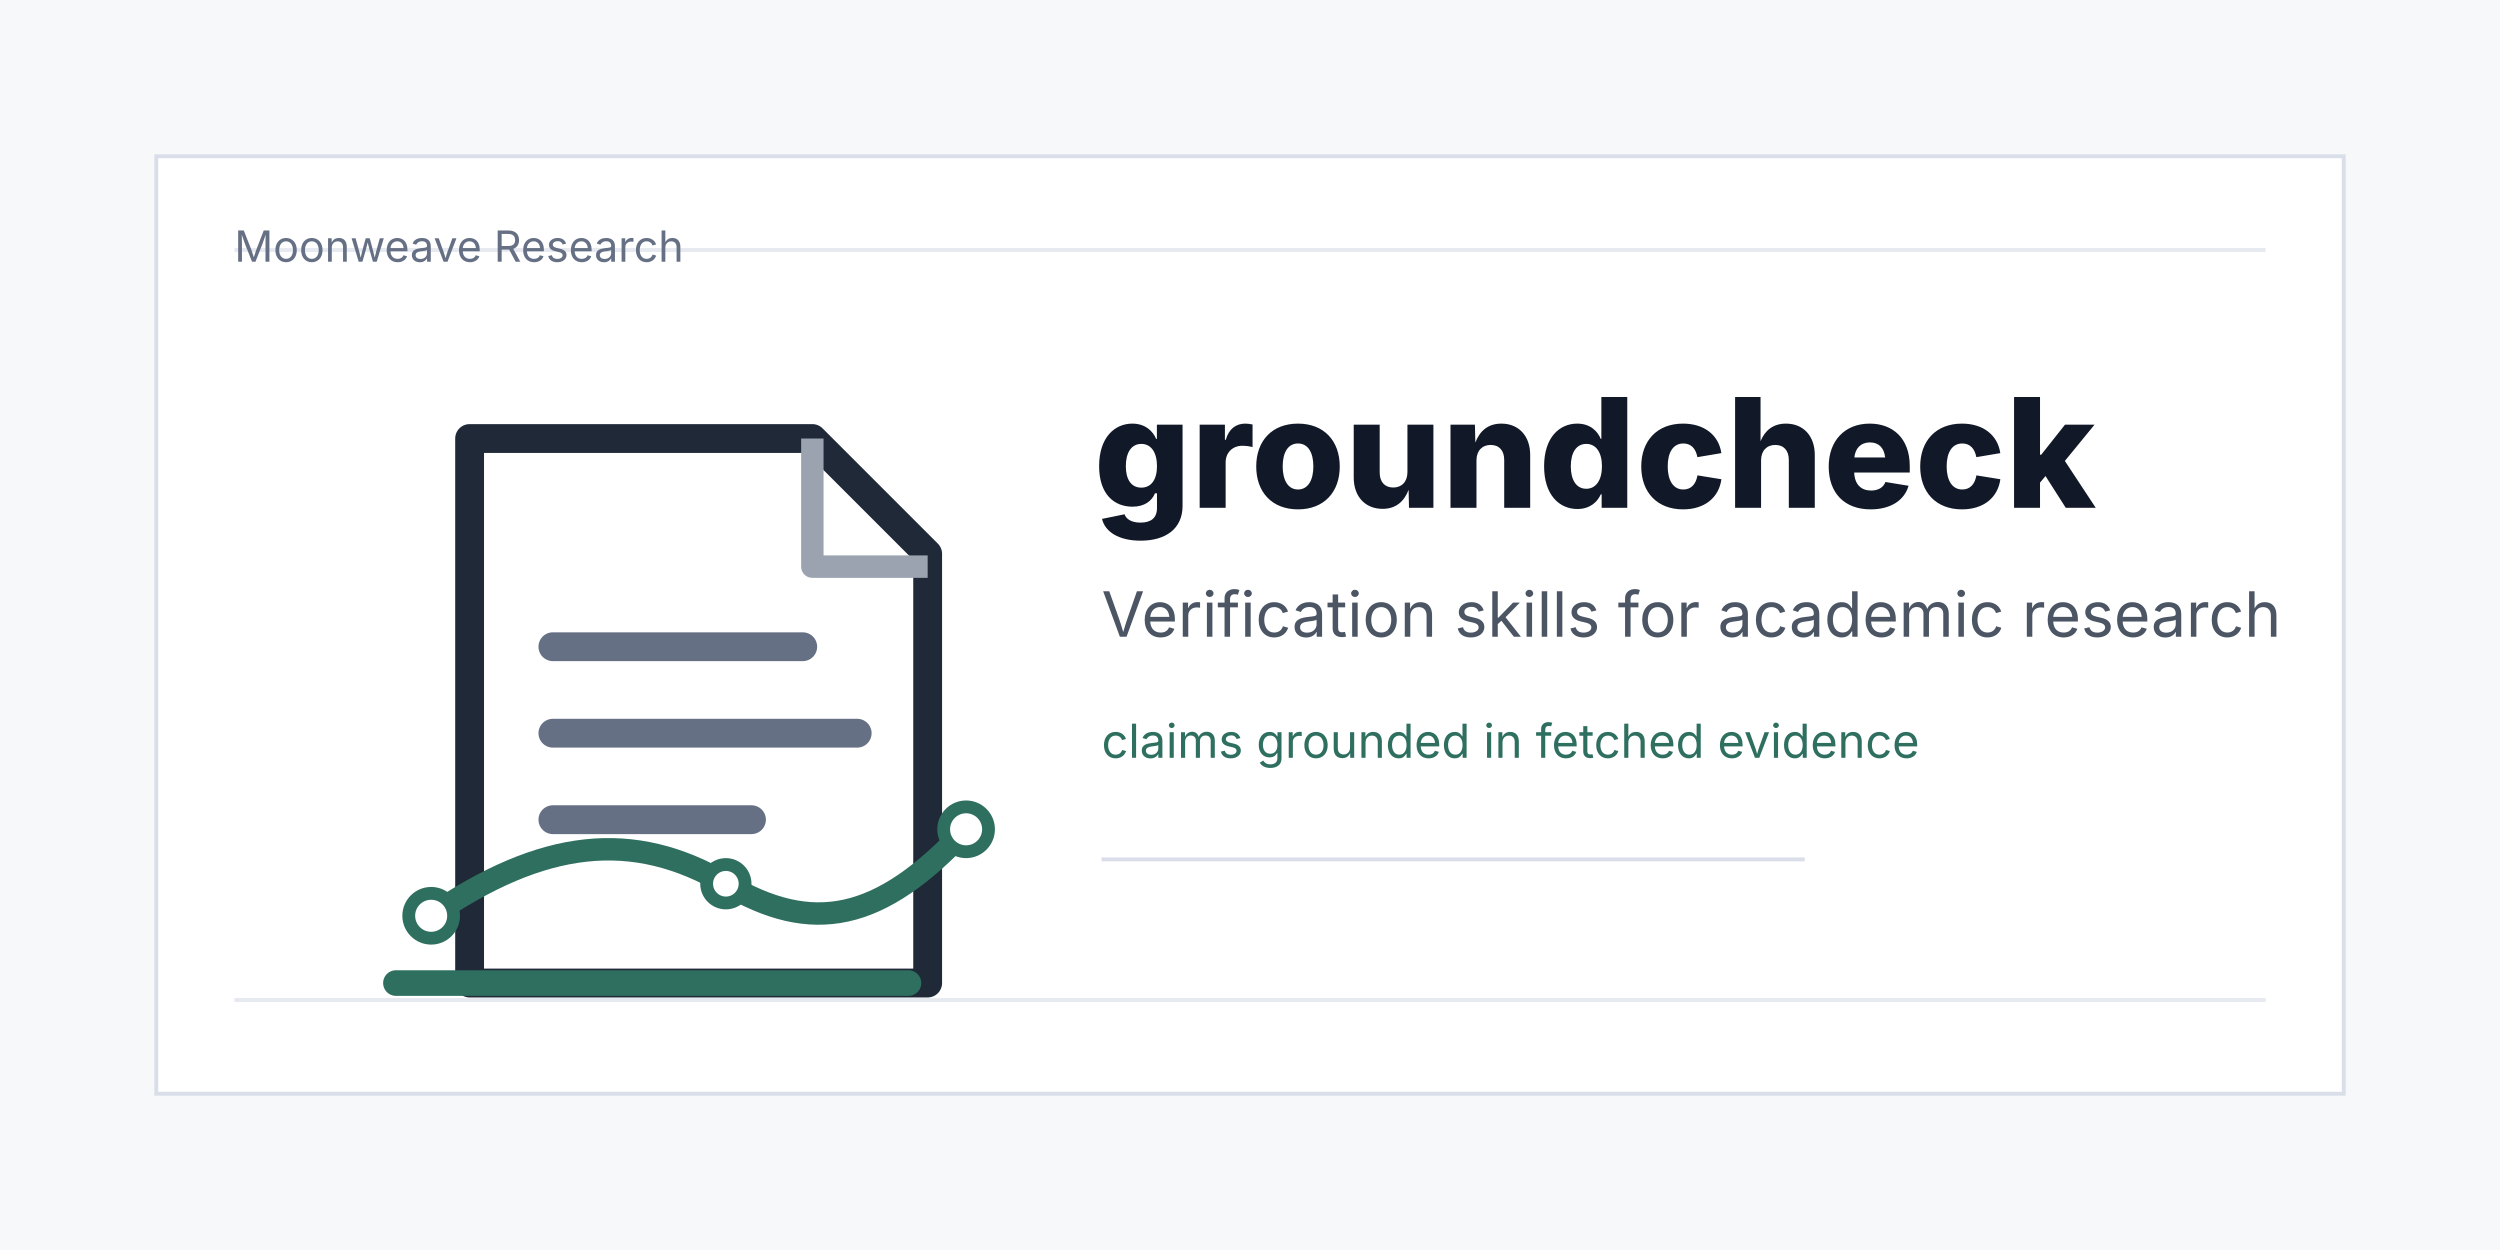
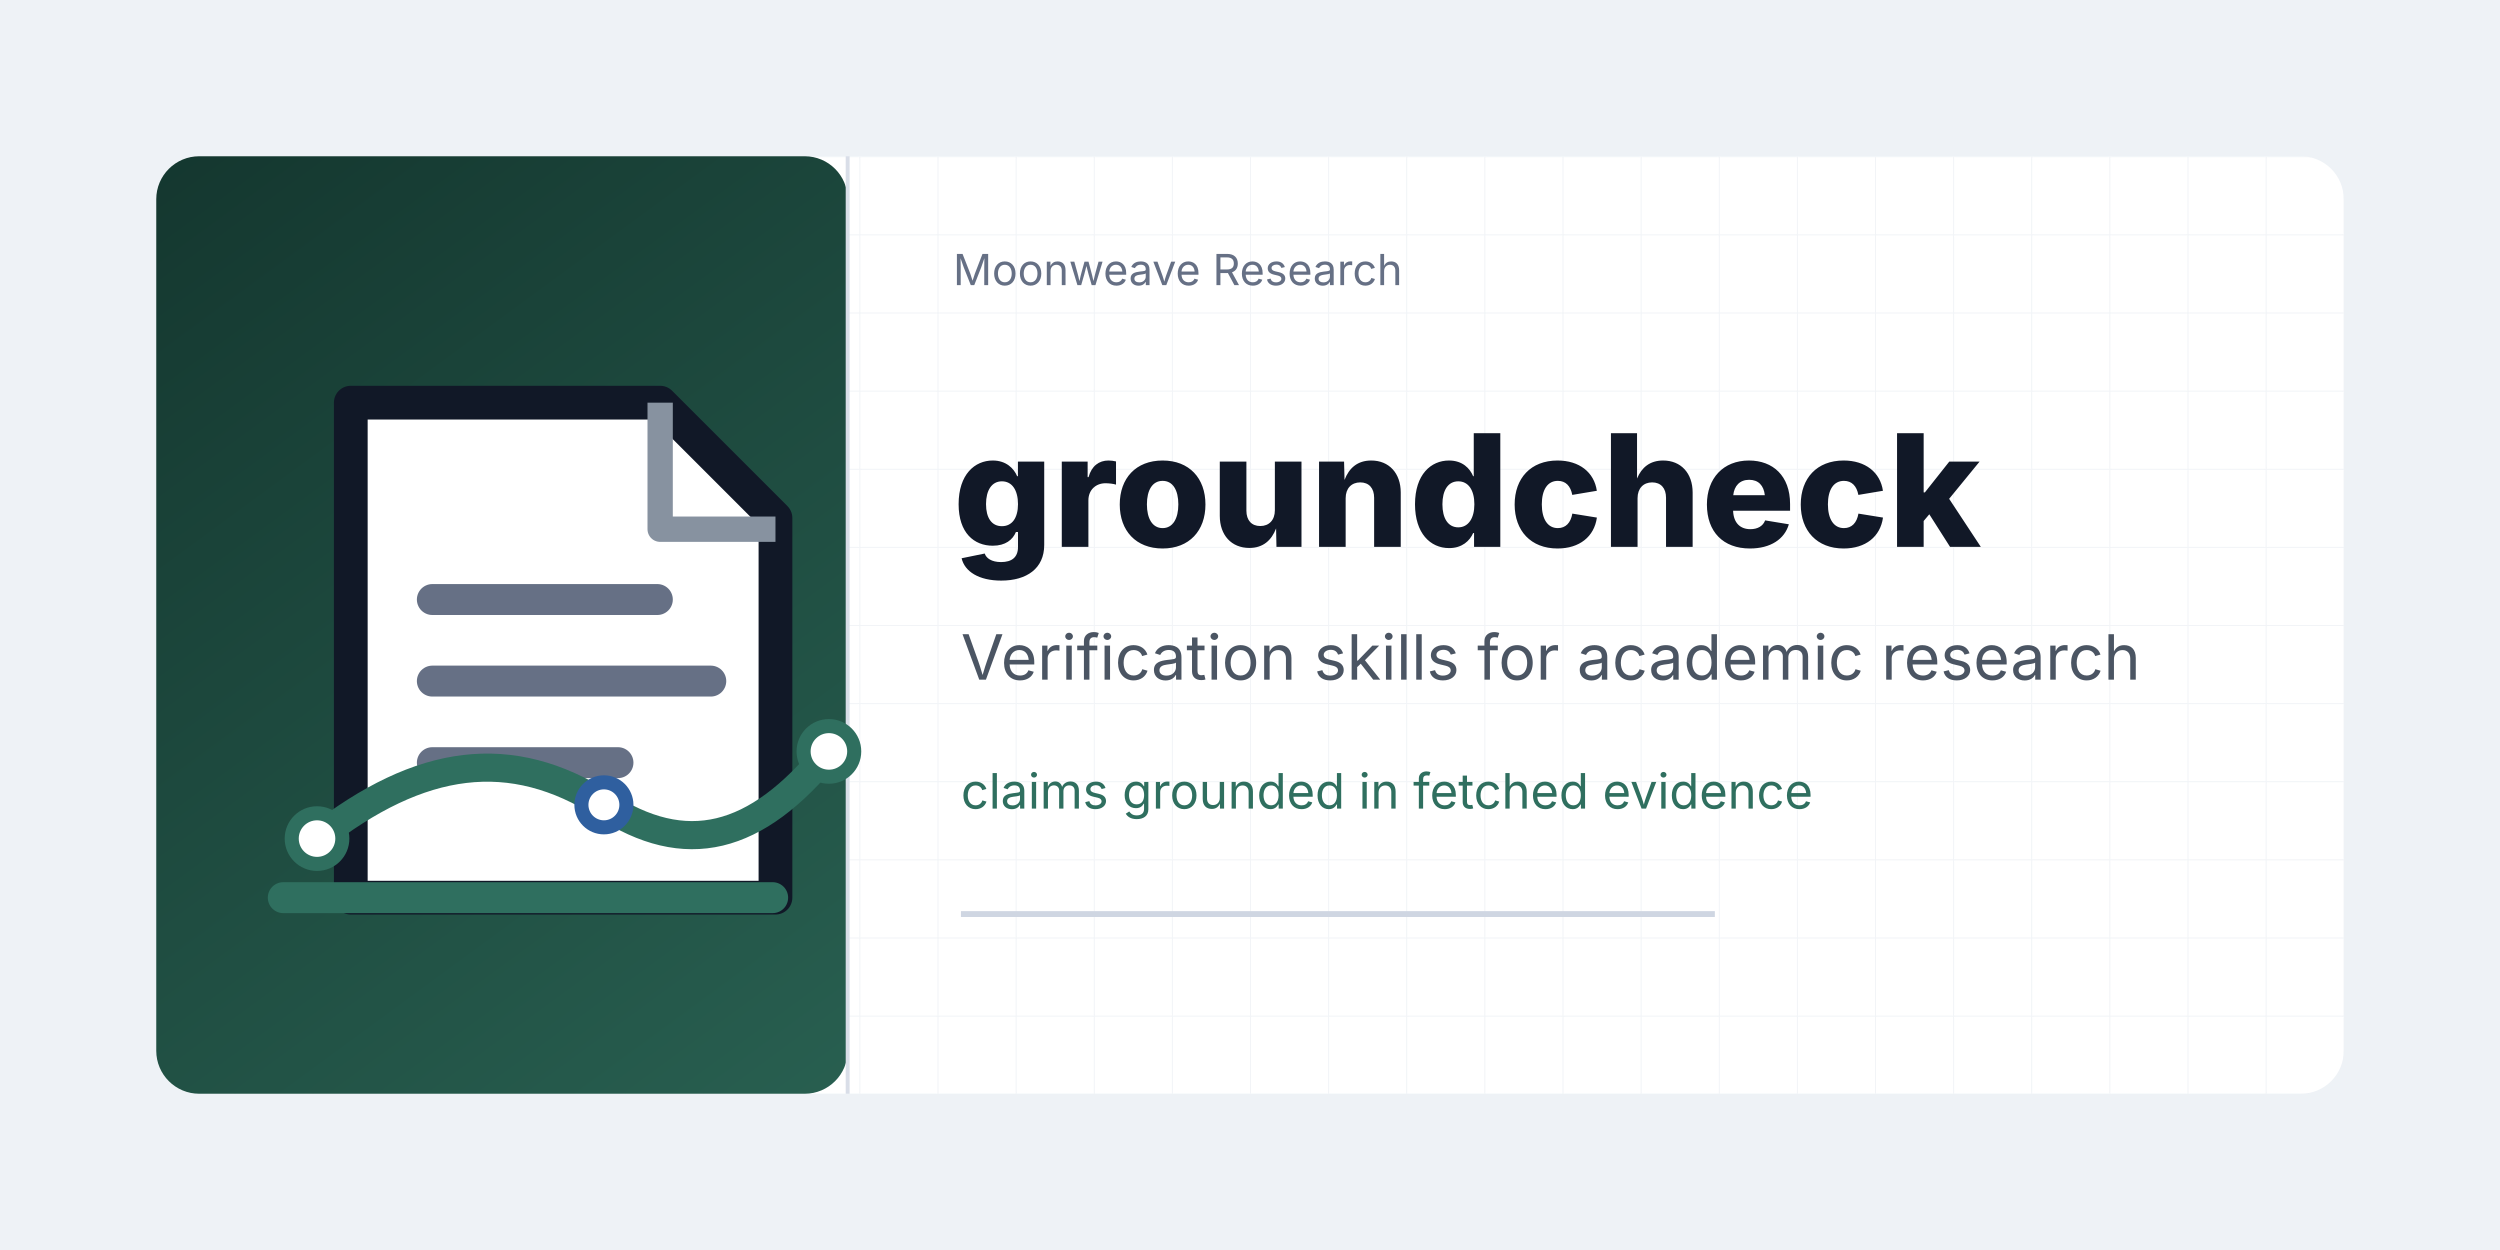
<svg xmlns="http://www.w3.org/2000/svg" viewBox="0 0 1280 640">
-   <rect width="1280" height="640" fill="#f7f8fa" />
-   <path d="M80 80h1120v480H80z" fill="#ffffff" stroke="#d9dee8" stroke-width="2" />
-   <path d="M120 128h1040M120 512h1040" stroke="#e6eaf0" stroke-width="2" />
-   <text x="120" y="134" fill="#667085" font-family="Inter, Arial, sans-serif" font-size="22" letter-spacing="0">Moonweave Research</text>
-   <g transform="translate(124 154) scale(.82)">
-     <path d="M142 86h214l72 72v268H142z" fill="#ffffff" stroke="#1f2937" stroke-width="18" stroke-linejoin="round" />
-     <path d="M356 86v80h72" fill="none" stroke="#9aa3af" stroke-width="14" stroke-linejoin="round" />
-     <path d="M194 216h156M194 270h190M194 324h124" stroke="#667085" stroke-width="18" stroke-linecap="round" />
-     <path d="M96 426h320" stroke="#2f6f5f" stroke-width="16" stroke-linecap="round" />
-     <path d="M118 384c70-48 126-54 184-20 54 32 96 24 150-34" fill="none" stroke="#2f6f5f" stroke-width="14" stroke-linecap="round" />
-     <circle cx="118" cy="384" r="14" fill="#ffffff" stroke="#2f6f5f" stroke-width="8" />
-     <circle cx="302" cy="364" r="12" fill="#ffffff" stroke="#2f6f5f" stroke-width="8" />
-     <circle cx="452" cy="330" r="14" fill="#ffffff" stroke="#2f6f5f" stroke-width="8" />
+   <defs>
+     <pattern id="grid" width="40" height="40" patternUnits="userSpaceOnUse">
+       <path d="M40 0H0v40" fill="none" stroke="#dfe5ed" stroke-width="1" />
+     </pattern>
+     <linearGradient id="panel" x1="80" y1="80" x2="432" y2="560" gradientUnits="userSpaceOnUse">
+       <stop offset="0" stop-color="#14372f" />
+       <stop offset="1" stop-color="#285f50" />
+     </linearGradient>
+   </defs>
+   <rect width="1280" height="640" fill="#eef2f6" />
+   <rect x="80" y="80" width="1120" height="480" rx="22" fill="#ffffff" />
+   <rect x="80" y="80" width="1120" height="480" rx="22" fill="url(#grid)" opacity="0.42" />
+   <rect x="80" y="80" width="354" height="480" rx="22" fill="url(#panel)" />
+   <path d="M434 80v480" stroke="#d9dee8" stroke-width="2" />
+   <text x="488" y="146" fill="#667085" font-family="Inter, Arial, sans-serif" font-size="22">Moonweave Research</text>
+   <g transform="translate(86 150) scale(.72)">
+     <path d="M130 78h220l82 82v270H130z" fill="#ffffff" stroke="#111827" stroke-width="24" stroke-linejoin="round" />
+     <path d="M350 78v90h82" fill="none" stroke="#8792a0" stroke-width="18" stroke-linejoin="round" />
+     <path d="M188 218h160M188 276h198M188 334h132" stroke="#667085" stroke-width="22" stroke-linecap="round" />
+     <path d="M82 430h348" stroke="#2f6f5f" stroke-width="22" stroke-linecap="round" />
+     <path d="M106 388c74-58 138-66 204-24 58 38 108 26 160-38" fill="none" stroke="#2f6f5f" stroke-width="20" stroke-linecap="round" />
+     <circle cx="106" cy="388" r="18" fill="#ffffff" stroke="#2f6f5f" stroke-width="10" />
+     <circle cx="310" cy="364" r="16" fill="#ffffff" stroke="#2f5f9f" stroke-width="10" />
+     <circle cx="470" cy="326" r="18" fill="#ffffff" stroke="#2f6f5f" stroke-width="10" />
  </g>
-   <text x="560" y="260" fill="#111827" font-family="Inter, Arial, sans-serif" font-size="78" font-weight="760">groundcheck</text>
-   <text x="564" y="326" fill="#4b5563" font-family="Inter, Arial, sans-serif" font-size="32">Verification skills for academic research</text>
-   <text x="564" y="388" fill="#2f6f5f" font-family="Inter, Arial, sans-serif" font-size="24">claims grounded in fetched evidence</text>
-   <path d="M564 440h360" stroke="#d9dee8" stroke-width="2" />
+   <text x="488" y="280" fill="#111827" font-family="Inter, Arial, sans-serif" font-size="80" font-weight="760">groundcheck</text>
+   <text x="492" y="348" fill="#4b5563" font-family="Inter, Arial, sans-serif" font-size="32">Verification skills for academic research</text>
+   <text x="492" y="414" fill="#2f6f5f" font-family="Inter, Arial, sans-serif" font-size="25">claims grounded in fetched evidence</text>
+   <path d="M492 468h386" stroke="#cfd6e2" stroke-width="3" />
</svg>
